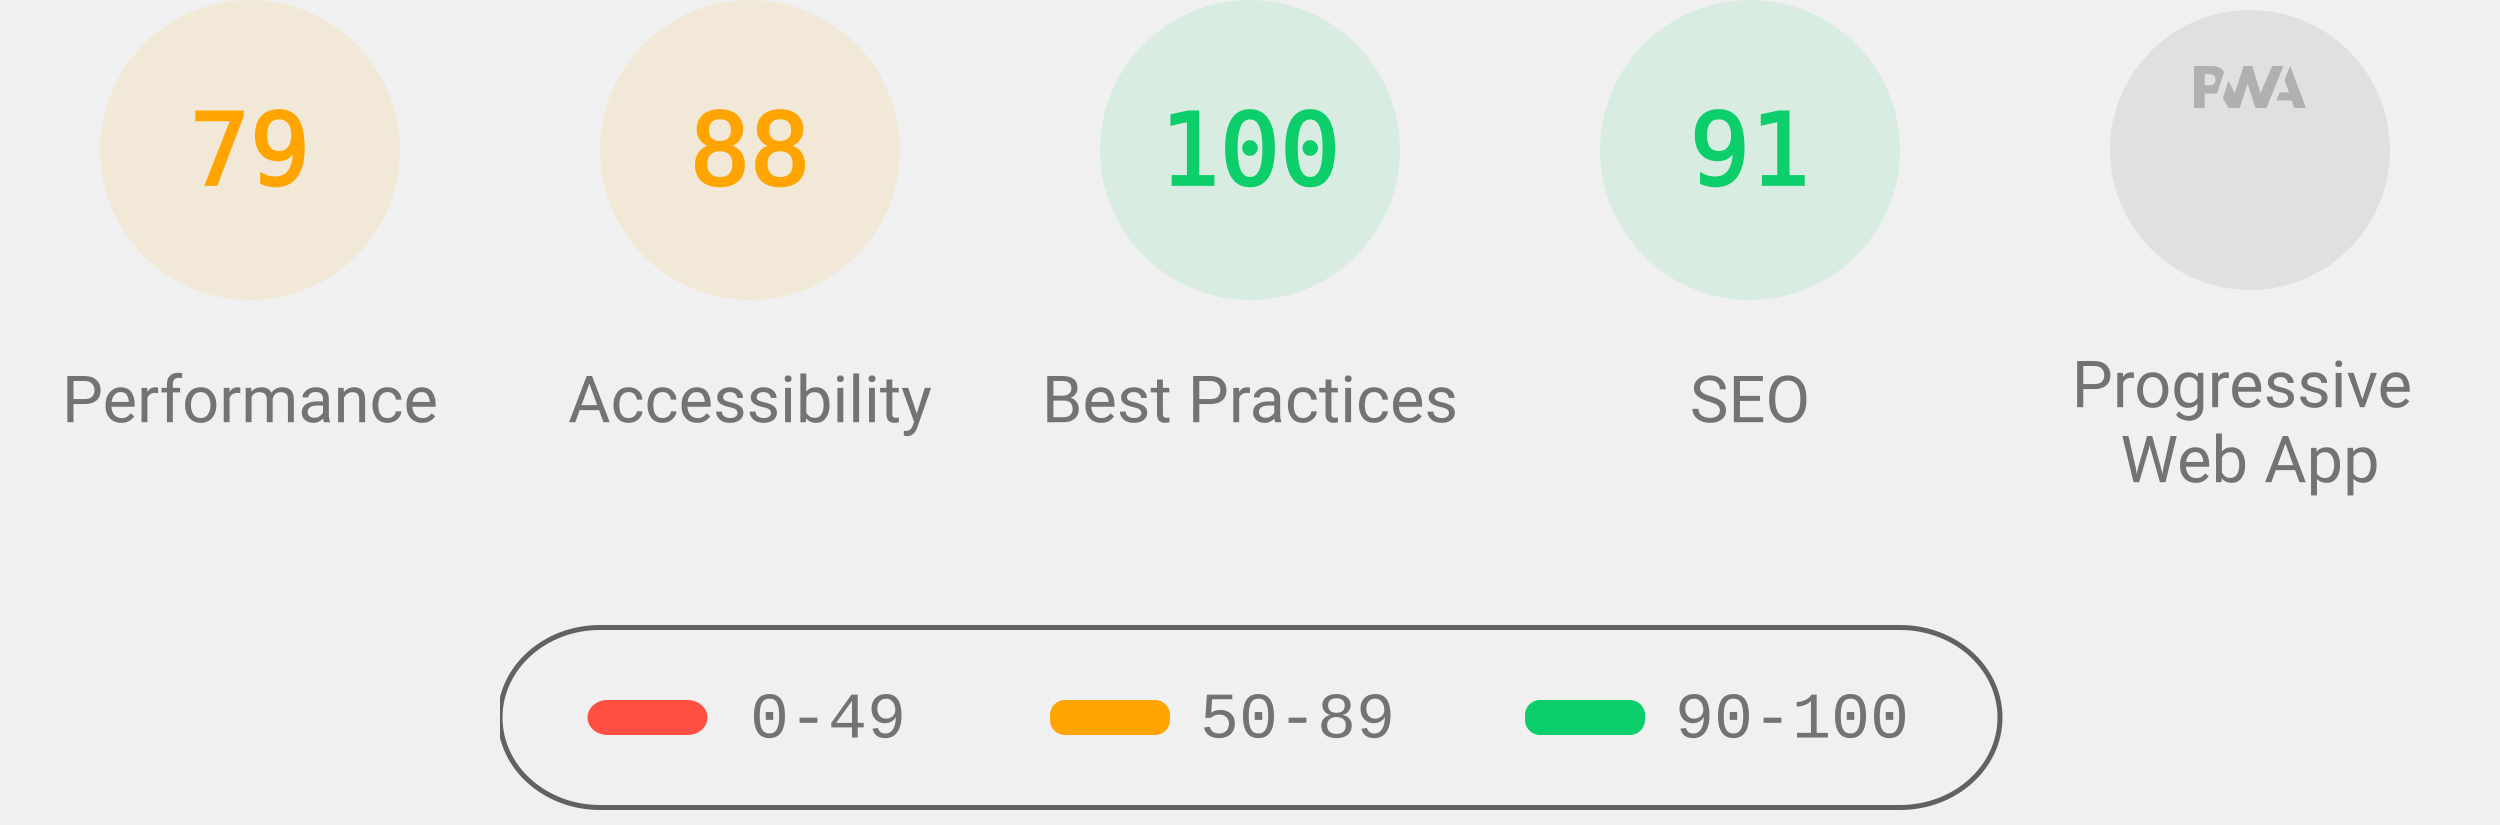
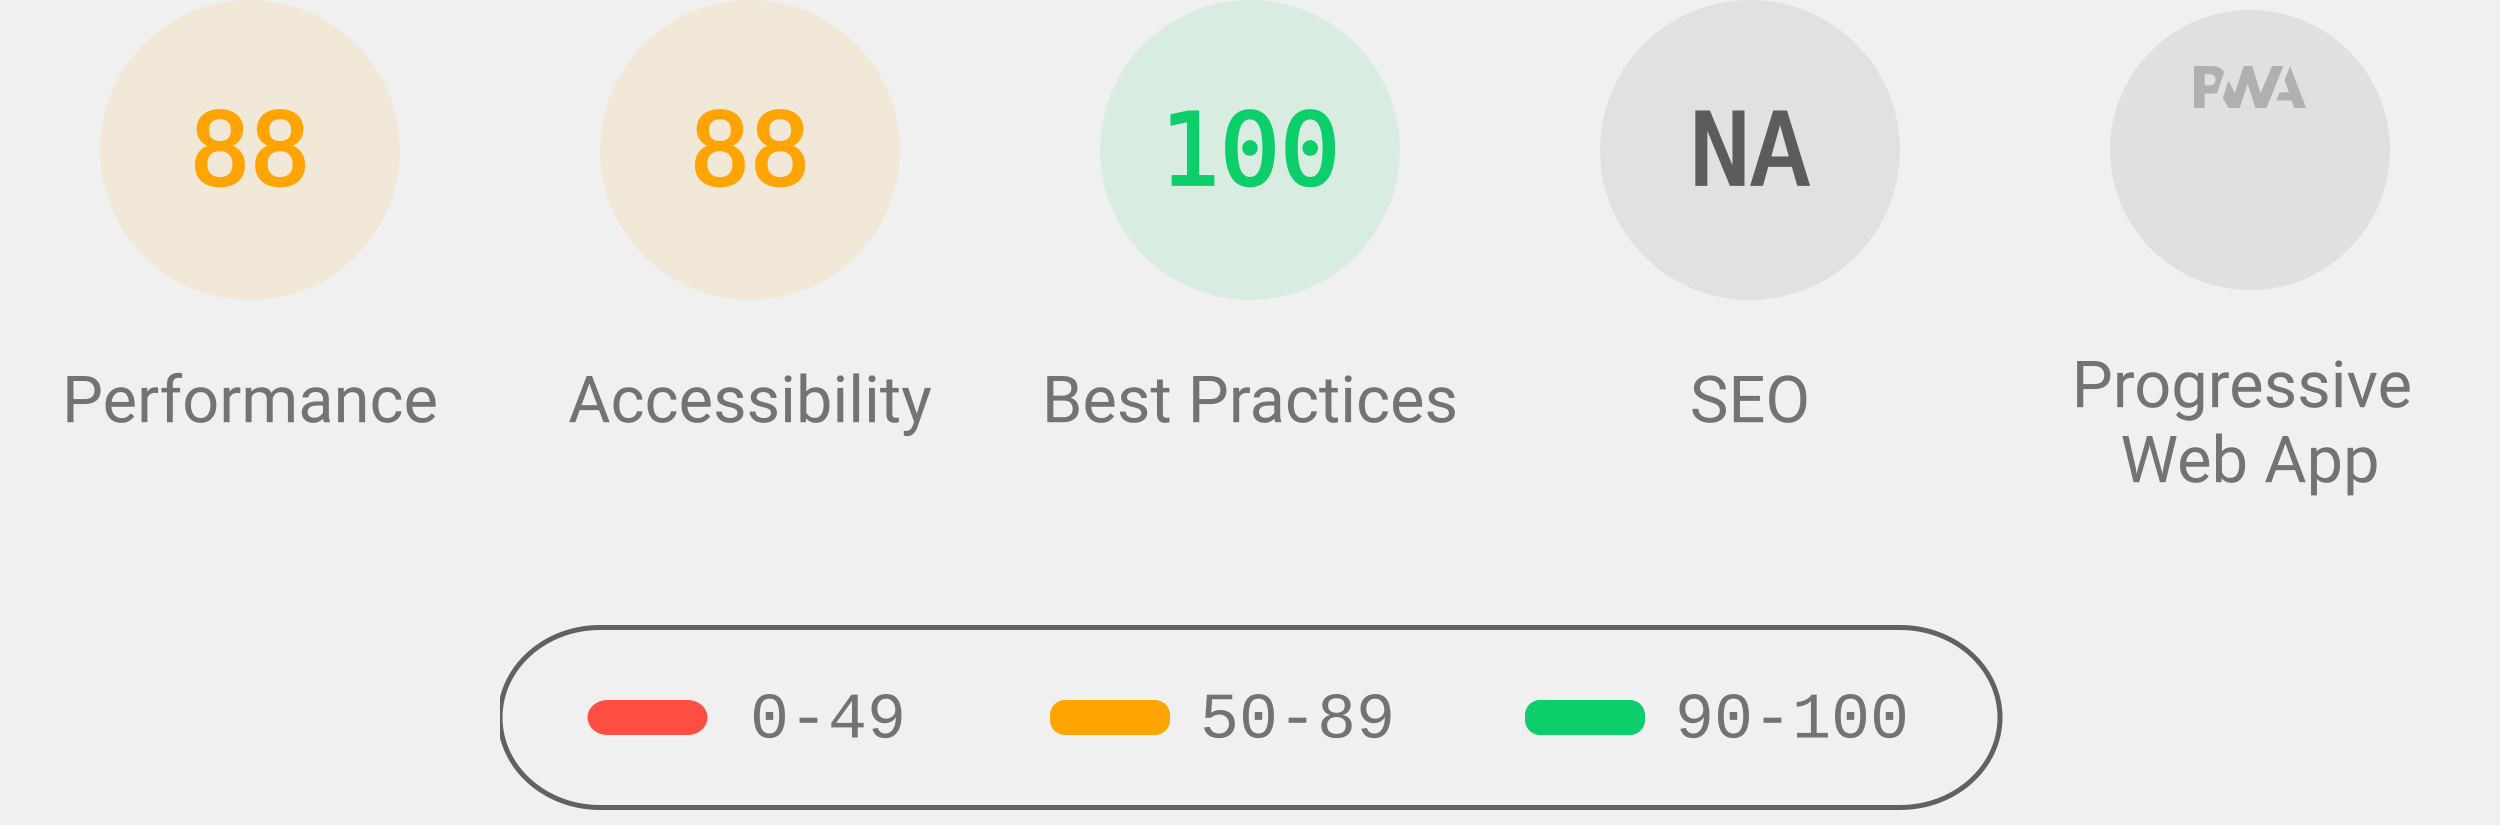
<svg xmlns="http://www.w3.org/2000/svg" class="theme--agnostic" fill="none" width="1000" height="330">
  <style>
			.gauge-base {
				opacity: 0.1
			}

			.gauge-arc {
				fill: none;
				animation-delay: 250ms;
				stroke-linecap: round;
				transform: rotate(-90deg);
				transform-origin: 100px 60px;
				animation: load-gauge 1s ease forwards
			}

			.guage-text {
				font-size: 40px;
				font-family: monospace;
				text-align: center
			}

			.guage-red {
				color: #ff4e42;
				fill: #ff4e42;
				stroke: #ff4e42
			}
			.guage-orange {
				color: #ffa400;
				fill: #ffa400;
				stroke: #ffa400
			}
			.guage-green {
				color: #0cce6b;
				fill: #0cce6b;
				stroke: #0cce6b
			}
			.theme--agnostic .guage-undefined {
				color: #5c5c5c;
				fill: #5c5c5c;
				stroke: #5c5c5c
			}
			.theme--light .guage-undefined {
				color: #1e1e1e;
				fill: #1e1e1e;
				stroke: #1e1e1e
			}
			.theme--dark .guage-undefined {
				color: #f5f5f5;
				fill: #f5f5f5;
				stroke: #f5f5f5
			}

			.guage-title {
				stroke: none;
				font-size: 26px;
				line-height: 26px;
				font-family: Roboto, Halvetica, Arial, sans-serif
			}
			.metric.guage-title {
				font-family: 'Courier New', Courier, monospace
			}
			.theme--agnostic .guage-title {
				color: #737373;
				fill: #737373
			}
			.theme--light .guage-title {
				color: #212121;
				fill: #212121
			}
			.theme--dark .guage-title {
				color: #f5f5f5;
				fill: #f5f5f5
			}

			@keyframes load-gauge {
				from {
					stroke-dasharray: 0 352.858
				}
			}
			.lh-gauge--pwa__disc {
				fill: #e0e0e0
			}
			.lh-gauge--pwa__logo {
				position: relative;
				fill: #b0b0b0
			}
			.lh-gauge--pwa__invisible {
				display: none
			}
			.lh-gauge--pwa__visible {
				display: inline
			}
			.guage-invisible {
				display: none
			}
			.lh-gauge--pwa__logo--primary-color {
				fill: #304ffe
			}
			.theme--agnostic .lh-gauge--pwa__logo--secondary-color {
				fill: #787878
			}
			.theme--light .lh-gauge--pwa__logo--secondary-color {
				fill: #3d3d3d
			}
			.theme--dark .lh-gauge--pwa__logo--secondary-color {
				fill: #d8b6b6
			}
			.theme--light #svg_2 {
				stroke: #00000022
			}
			.theme--agnostic #svg_2 {
				stroke: #616161
			}
			.theme--light #svg_2 {
				stroke: #00000022
			}
			.theme--dark #svg_2 {
				stroke: #f5f5f566
			}
		</style>
  <svg class="guage-div guage-perf guage-orange" viewBox="0 0 200 200" width="200" height="200" x="0" y="0">
    <circle class="gauge-base" r="56" cx="100" cy="60" stroke-width="8" />
-     <circle class="gauge-arc guage-arc-1" r="56" cx="100" cy="60" stroke-width="8" style="stroke-dasharray: 277.968, 351.858;" />
-     <text class="guage-text" x="100px" y="60px" alignment-baseline="central" dominant-baseline="central" text-anchor="middle">79</text>
+     <circle class="gauge-arc guage-arc-1" r="56" cx="100" cy="60" stroke-width="8" style="stroke-dasharray: 309.635, 351.858;" />
+     <text class="guage-text" x="100px" y="60px" alignment-baseline="central" dominant-baseline="central" text-anchor="middle">88</text>
    <text class="guage-title" x="100px" y="160px" alignment-baseline="central" dominant-baseline="central" text-anchor="middle">Performance</text>
  </svg>,<svg class="guage-div guage-perf guage-orange" viewBox="0 0 200 200" width="200" height="200" x="200" y="0">
    <circle class="gauge-base" r="56" cx="100" cy="60" stroke-width="8" />
    <circle class="gauge-arc guage-arc-1" r="56" cx="100" cy="60" stroke-width="8" style="stroke-dasharray: 309.635, 351.858;" />
    <text class="guage-text" x="100px" y="60px" alignment-baseline="central" dominant-baseline="central" text-anchor="middle">88</text>
    <text class="guage-title" x="100px" y="160px" alignment-baseline="central" dominant-baseline="central" text-anchor="middle">Accessibility</text>
  </svg>,<svg class="guage-div guage-perf guage-green" viewBox="0 0 200 200" width="200" height="200" x="400" y="0">
    <circle class="gauge-base" r="56" cx="100" cy="60" stroke-width="8" />
    <circle class="gauge-arc guage-arc-1" r="56" cx="100" cy="60" stroke-width="8" style="stroke-dasharray: 351.858, 351.858;" />
    <text class="guage-text" x="100px" y="60px" alignment-baseline="central" dominant-baseline="central" text-anchor="middle">100</text>
    <text class="guage-title" x="100px" y="160px" alignment-baseline="central" dominant-baseline="central" text-anchor="middle">Best Practices</text>
-   </svg>,<svg class="guage-div guage-perf guage-green" viewBox="0 0 200 200" width="200" height="200" x="600" y="0">
-     <circle class="gauge-base" r="56" cx="100" cy="60" stroke-width="8" />
-     <circle class="gauge-arc guage-arc-1" r="56" cx="100" cy="60" stroke-width="8" style="stroke-dasharray: 320.191, 351.858;" />
-     <text class="guage-text" x="100px" y="60px" alignment-baseline="central" dominant-baseline="central" text-anchor="middle">91</text>
+   </svg>,<svg class="guage-div guage-perf guage-undefined" viewBox="0 0 200 200" width="200" height="200" x="600" y="0">
+     <circle class="gauge-base" r="56" cx="100" cy="60" stroke-width="8" />
+     <circle class="gauge-arc guage-arc-1" r="56" cx="100" cy="60" stroke-width="8" style="stroke-dasharray: 351.858, 351.858;" />
+     <text class="guage-text" x="100px" y="60px" alignment-baseline="central" dominant-baseline="central" text-anchor="middle">NA</text>
    <text class="guage-title" x="100px" y="160px" alignment-baseline="central" dominant-baseline="central" text-anchor="middle">SEO</text>
  </svg>,<svg class="guage-div guage-pwa" viewBox="0 0 200 200" width="200" height="200" x="800" y="0">
    <svg viewBox="0 0 60 60" width="112" height="112" x="44" y="4">
      <defs>
        <linearGradient id="lh-gauge--pwa__check-circle__gradient-0" x1="50%" y1="0%" x2="50%" y2="100%">
          <stop stop-color="#00C852" offset="0%" />
          <stop stop-color="#009688" offset="100%" />
        </linearGradient>
        <linearGradient id="lh-gauge--pwa__installable__shadow-gradient-0" x1="76.056%" x2="24.111%" y1="82.995%" y2="24.735%">
          <stop stop-color="#A5D6A7" offset="0%" />
          <stop stop-color="#80CBC4" offset="100%" />
        </linearGradient>
        <linearGradient id="lh-gauge--pwa__fast-reliable__shadow-gradient-0" x1="76.056%" y1="82.995%" x2="25.678%" y2="26.493%">
          <stop stop-color="#64B5F6" offset="0%" />
          <stop stop-color="#2979FF" offset="100%" />
        </linearGradient>
        <g id="lh-gauge--pwa__fast-reliable-badge-0">
          <circle fill="#FFFFFF" cx="10" cy="10" r="10" />
          <path fill="#304FFE" d="M10 3.58l5.25 2.34v3.5c0 3.23-2.24 6.26-5.25 7-3.01-.74-5.25-3.77-5.25-7v-3.5L10 3.58zm-.47 10.74l2.76-4.83.03-.07c.04-.08 0-.24-.22-.24h-1.64l.47-3.26h-.47l-2.7 4.77c-.02.01.05-.1-.04.05-.09.16-.1.31.18.31h1.63l-.47 3.27h.47z" />
        </g>
        <g id="lh-gauge--pwa__installable-badge-0">
          <circle fill="#FFFFFF" cx="10" cy="10" r="10" />
          <path fill="#009688" d="M10 4.167A5.835 5.835 0 0 0 4.167 10 5.835 5.835 0 0 0 10 15.833 5.835 5.835 0 0 0 15.833 10 5.835 5.835 0 0 0 10 4.167zm2.917 6.416h-2.334v2.334H9.417v-2.334H7.083V9.417h2.334V7.083h1.166v2.334h2.334v1.166z" />
        </g>
      </defs>
      <g stroke="none" fill-rule="nonzero">
        <circle class="lh-gauge--pwa__disc" cx="30" cy="30" r="30" />
        <g class="lh-gauge--pwa__logo">
          <path d="M35.66 19.39l.7-1.75h2L37.4 15 38.6 12l3.4 9h-2.51l-.58-1.61z" />
          <path d="M33.52 21l3.65-9h-2.42l-2.5 5.82L30.5 12h-1.86l-1.9 5.82-1.35-2.65-1.21 3.72L25.4 21h2.38l1.72-5.2 1.64 5.2z" />
          <path fill-rule="nonzero" d="M20.3 17.91h1.48c.45 0 .85-.05 1.2-.15l.39-1.18 1.07-3.3a2.64 2.64 0 0 0-.28-.37c-.55-.6-1.36-.91-2.42-.91H18v9h2.3V17.9zm1.96-3.84c.22.22.33.5.33.87 0 .36-.1.65-.29.87-.2.23-.59.35-1.15.35h-.86v-2.41h.87c.52 0 .89.1 1.1.32z" />
        </g>
        <rect class="lh-gauge--pwa__component lh-gauge--pwa__na-line lh-gauge--pwa__invisible" fill="#FFFFFF" x="20" y="32" width="20" height="4" rx="2" />
        <g class="lh-gauge--pwa__component lh-gauge--pwa__fast-reliable-badge lh-gauge--pwa__invisible" transform="translate(20, 29)">
          <path fill="url(#lh-gauge--pwa__fast-reliable__shadow-gradient-0)" d="M33.63 19.49A30 30 0 0 1 16.2 30.36L3 17.14 17.14 3l16.49 16.49z" />
          <use href="#lh-gauge--pwa__fast-reliable-badge-0" />
        </g>
        <g class="lh-gauge--pwa__component lh-gauge--pwa__installable-badge lh-gauge--pwa__invisible" transform="translate(20, 29)">
          <path fill="url(#lh-gauge--pwa__installable__shadow-gradient-0)" d="M33.629 19.487c-4.272 5.453-10.391 9.39-17.415 10.869L3 17.142 17.142 3 33.63 19.487z" />
          <use href="#lh-gauge--pwa__installable-badge-0" />
        </g>
        <g class="lh-gauge--pwa__component lh-gauge--pwa__fast-reliable-installable-badges lh-gauge--pwa__invisible">
          <g transform="translate(8, 29)">
            <path fill="url(#lh-gauge--pwa__fast-reliable__shadow-gradient-0)" d="M16.321 30.463L3 17.143 17.142 3l22.365 22.365A29.864 29.864 0 0 1 22 31c-1.942 0-3.84-.184-5.679-.537z" />
            <use href="#lh-gauge--pwa__fast-reliable-badge-0" />
          </g>
          <g transform="translate(32, 29)">
            <path fill="url(#lh-gauge--pwa__installable__shadow-gradient-0)" d="M25.982 11.84a30.107 30.107 0 0 1-13.08 15.203L3 17.143 17.142 3l8.84 8.84z" />
            <use href="#lh-gauge--pwa__installable-badge-0" />
          </g>
        </g>
        <g class="lh-gauge--pwa__component lh-gauge--pwa__check-circle lh-gauge--pwa__invisible" transform="translate(18, 28)">
          <circle fill="#FFFFFF" cx="12" cy="12" r="12" />
          <path fill="url(#lh-gauge--pwa__check-circle__gradient-0)" d="M12 2a10 10 0 1 0 0 20 10 10 0 0 0 0-20zm-2 15l-5-5 1.41-1.41L10 14.17l7.59-7.59L19 8l-9 9z" />
        </g>
      </g>
    </svg>
    <text class="guage-title" y="160px" alignment-baseline="central" dominant-baseline="central" text-anchor="middle">
      <tspan x="100px" dy="-6px">Progressive</tspan>
      <tspan x="100px" dy="30px">Web App</tspan>
    </text>
  </svg>
  <svg width="604" height="76" x="200" y="250">
    <g>
      <rect fill="none" id="canvas_background" height="80" width="604" y="-1" x="-1" />
      <g display="none" overflow="visible" y="0" x="0" height="100%" width="100%" id="canvasGrid">
        <rect fill="url(#gridpattern)" stroke-width="0" y="0" x="0" height="100%" width="100%" />
      </g>
    </g>
    <g>
      <rect fill-opacity="0" stroke-width="2" rx="40" id="svg_2" height="72" width="600" y="1" x="0" fill="#000000" />
      <rect stroke="#000" rx="8" id="svg_3" height="14" width="48" y="30" x="35" stroke-opacity="null" stroke-width="0" fill="#ff4e42" />
      <rect stroke="#000" rx="6" id="svg_4" height="14" width="48" y="30" x="220" stroke-opacity="null" stroke-width="0" fill="#ffa400" />
      <rect stroke="#000" rx="6" id="svg_5" height="14" width="48" y="30" x="410" stroke-opacity="null" stroke-width="0" fill="#0cce6b" />
      <text class="metric guage-title" xml:space="preserve" text-anchor="start" font-size="26" id="svg_6" y="45" x="100" stroke-opacity="null" stroke-width="0" stroke="#000">0-49</text>
      <text class="metric guage-title" xml:space="preserve" text-anchor="start" font-size="26" id="svg_7" y="45" x="280" stroke-opacity="null" stroke-width="0" stroke="#000">50-89</text>
      <text class="metric guage-title" xml:space="preserve" text-anchor="start" font-size="26" id="svg_8" y="45" x="470" stroke-opacity="null" stroke-width="0" stroke="#000">90-100</text>
    </g>
  </svg>
</svg>
